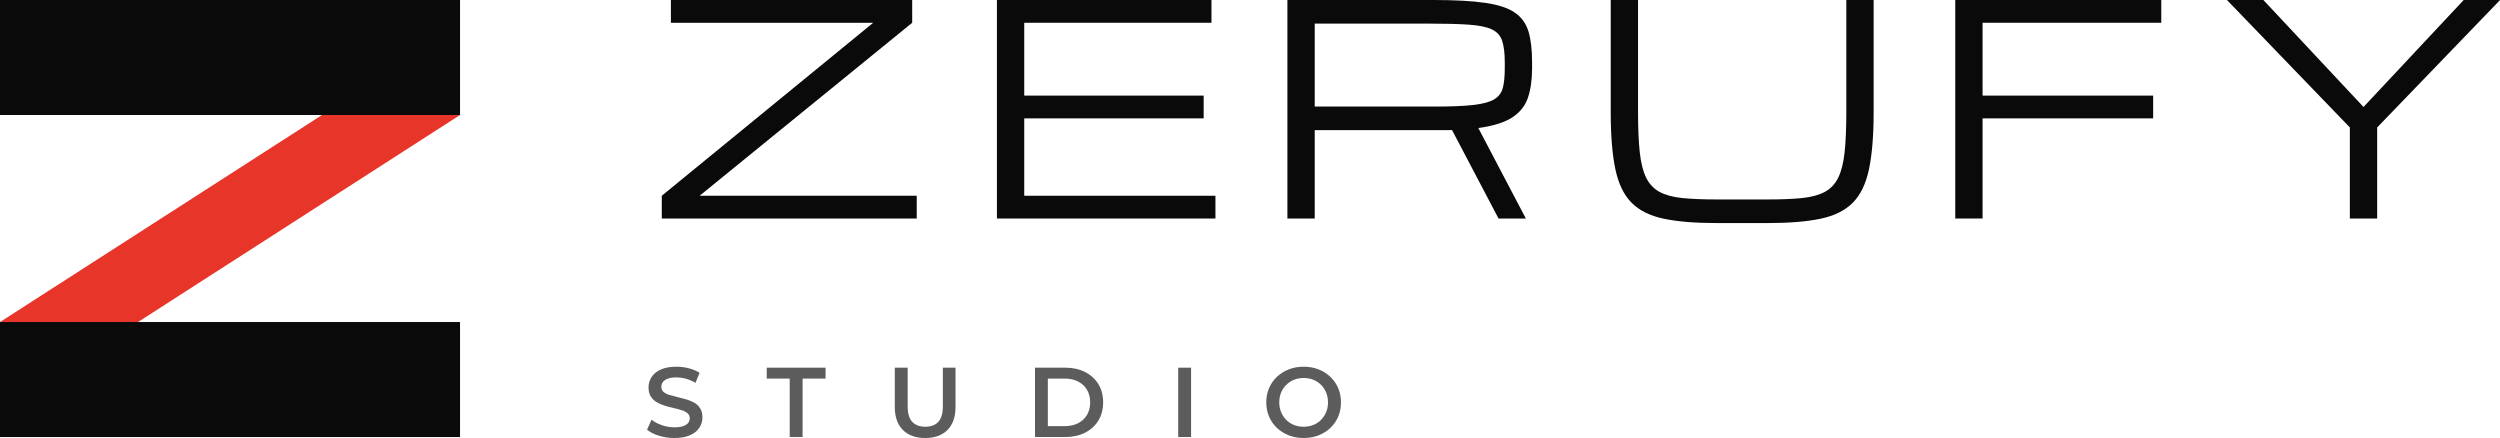
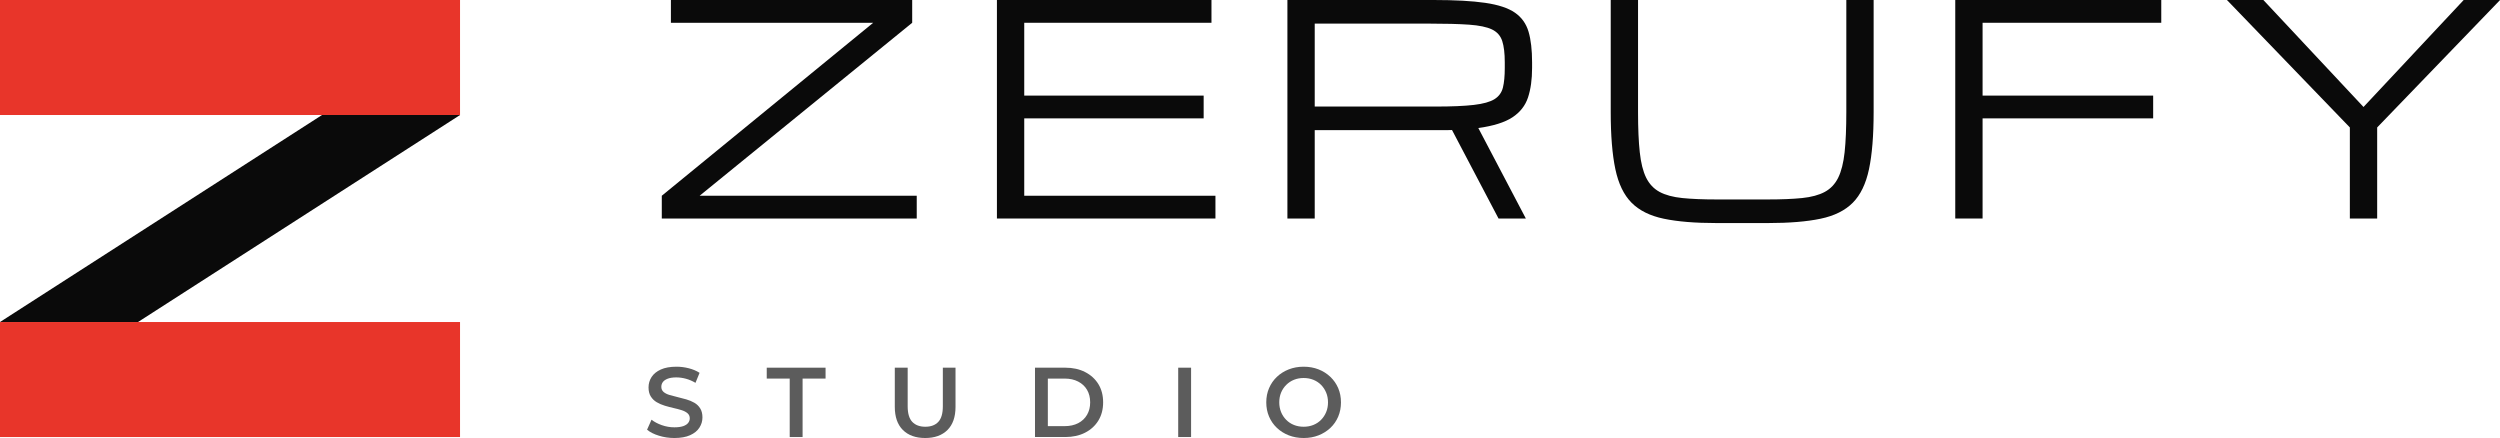
<svg xmlns="http://www.w3.org/2000/svg" viewBox="0.0 0.0 869.5 152.0">
-   <rect x="0.00" y="0.00" width="160.00" height="40.00" fill="#0a0a0a" />
-   <rect x="0.00" y="112.00" width="160.00" height="40.00" fill="#0a0a0a" />
-   <polygon points="112.00,40.00 160.00,40.00 48.00,112.00 0.00,112.00" fill="#e8352a" />
+   <rect x="0.00" y="0.00" width="160.00" height="40.00" fill="#e8352a" />
+   <rect x="0.00" y="112.00" width="160.00" height="40.00" fill="#e8352a" />
+   <polygon points="112.00,40.00 160.00,40.00 48.00,112.00 0.00,112.00" fill="#0a0a0a" />
  <path d="M230.17 76V68.08L303.7 7.92H233.34V0H317.26V7.92L243.33 68.08H318.84V76Z" fill="#0a0a0a" />
  <path d="M346.73 76V0H421.35V7.92H356.23V33.25H418.63V41.17H356.23V68.08H422.73V76Z" fill="#0a0a0a" />
  <path d="M447.76 0H498.62Q509.76 0 516.56 0.99Q523.36 1.98 526.88 4.4Q530.39 6.83 531.63 11.03Q532.86 15.24 532.86 21.67V23.65Q532.86 29.59 531.45 33.87Q530.04 38.15 526.03 40.8Q522.03 43.44 514.16 44.53L530.69 76H521.19L505.01 45.22Q504.02 45.27 502.95 45.27Q501.89 45.27 500.75 45.27H457.26V76H447.76ZM457.26 37.06H499.27Q507.73 37.06 512.6 36.49Q517.48 35.92 519.78 34.49Q522.08 33.05 522.72 30.43Q523.36 27.81 523.36 23.65V21.67Q523.36 16.97 522.47 14.25Q521.58 11.53 518.91 10.24Q516.24 8.96 510.94 8.58Q505.65 8.21 496.79 8.21H457.26Z" fill="#0a0a0a" />
  <path d="M596.98 77.58Q585.84 77.58 578.67 76.07Q571.49 74.57 567.46 70.51Q563.43 66.45 561.82 58.83Q560.21 51.21 560.21 38.99V0H569.71V38.99Q569.71 47.4 570.31 52.94Q570.9 58.48 572.53 61.8Q574.17 65.11 577.21 66.75Q580.25 68.38 585.1 68.88Q589.95 69.37 596.98 69.37H614.89Q621.96 69.37 626.79 68.88Q631.61 68.38 634.65 66.75Q637.7 65.11 639.33 61.8Q640.96 58.48 641.56 52.94Q642.15 47.4 642.15 38.99V0H651.65V38.99Q651.65 51.21 650.04 58.83Q648.43 66.45 644.4 70.51Q640.37 74.57 633.19 76.07Q626.02 77.58 614.89 77.58Z" fill="#0a0a0a" />
  <path d="M680.04 76V0H751.69V7.92H689.54V33.25H748.87V41.17H689.54V76Z" fill="#0a0a0a" />
  <path d="M817.28 76V44.33L774.53 0H787.2L822.03 37.21L856.87 0H869.53L826.78 44.33V76Z" fill="#0a0a0a" />
  <path d="M234.55 152.34Q231.73 152.34 229.15 151.53Q226.56 150.73 225.05 149.45L226.6 145.97Q228.04 147.11 230.18 147.87Q232.32 148.62 234.55 148.62Q236.45 148.62 237.62 148.21Q238.79 147.8 239.34 147.09Q239.9 146.38 239.9 145.49Q239.9 144.39 239.1 143.71Q238.31 143.04 237.05 142.65Q235.8 142.25 234.26 141.91Q232.73 141.56 231.2 141.1Q229.66 140.63 228.41 139.89Q227.15 139.15 226.36 137.91Q225.56 136.67 225.56 134.74Q225.56 132.78 226.61 131.14Q227.66 129.5 229.82 128.52Q231.97 127.54 235.28 127.54Q237.45 127.54 239.59 128.09Q241.72 128.64 243.31 129.67L241.89 133.15Q240.27 132.19 238.55 131.72Q236.83 131.26 235.24 131.26Q233.38 131.26 232.23 131.71Q231.08 132.15 230.54 132.88Q230.01 133.6 230.01 134.53Q230.01 135.63 230.78 136.31Q231.56 136.98 232.82 137.36Q234.07 137.74 235.62 138.1Q237.17 138.46 238.71 138.91Q240.24 139.36 241.5 140.08Q242.75 140.8 243.53 142.04Q244.31 143.28 244.31 145.18Q244.31 147.11 243.25 148.74Q242.2 150.38 240.03 151.36Q237.86 152.34 234.55 152.34Z" fill="#5c5c5c" />
  <path d="M274.66 152V131.67H266.67V127.88H287.13V131.67H279.14V152Z" fill="#5c5c5c" />
  <path d="M321.79 152.34Q316.83 152.34 314.02 149.55Q311.21 146.76 311.21 141.49V127.88H315.69V141.32Q315.69 145.04 317.29 146.73Q318.9 148.42 321.83 148.42Q324.75 148.42 326.34 146.73Q327.92 145.04 327.92 141.32V127.88H332.33V141.49Q332.33 146.76 329.53 149.55Q326.72 152.34 321.79 152.34Z" fill="#5c5c5c" />
  <path d="M359.97 152V127.88H370.51Q374.44 127.88 377.4 129.4Q380.36 130.91 382.02 133.6Q383.67 136.29 383.67 139.94Q383.67 143.56 382.02 146.26Q380.36 148.97 377.4 150.48Q374.44 152 370.51 152ZM364.44 148.21H370.3Q372.99 148.21 374.99 147.18Q376.99 146.14 378.07 144.28Q379.16 142.42 379.16 139.94Q379.16 137.43 378.07 135.58Q376.99 133.74 374.99 132.71Q372.99 131.67 370.3 131.67H364.44Z" fill="#5c5c5c" />
  <path d="M409.78 152V127.88H414.26V152Z" fill="#5c5c5c" />
  <path d="M453.44 152.34Q450.61 152.34 448.23 151.41Q445.86 150.48 444.1 148.81Q442.34 147.14 441.38 144.89Q440.41 142.63 440.41 139.94Q440.41 137.25 441.38 135Q442.34 132.74 444.1 131.07Q445.86 129.4 448.23 128.47Q450.61 127.54 453.4 127.54Q456.23 127.54 458.59 128.47Q460.95 129.4 462.7 131.07Q464.46 132.74 465.43 135Q466.39 137.25 466.39 139.94Q466.39 142.63 465.43 144.9Q464.46 147.18 462.7 148.83Q460.95 150.48 458.59 151.41Q456.23 152.34 453.44 152.34ZM453.4 148.42Q455.23 148.42 456.78 147.8Q458.33 147.18 459.47 146.02Q460.6 144.87 461.24 143.33Q461.88 141.8 461.88 139.94Q461.88 138.08 461.24 136.55Q460.6 135.01 459.47 133.86Q458.33 132.71 456.78 132.09Q455.23 131.47 453.4 131.47Q451.58 131.47 450.04 132.09Q448.51 132.71 447.36 133.86Q446.2 135.01 445.56 136.55Q444.93 138.08 444.93 139.94Q444.93 141.77 445.56 143.32Q446.2 144.87 447.34 146.02Q448.48 147.18 450.03 147.8Q451.58 148.42 453.4 148.42Z" fill="#5c5c5c" />
</svg>
